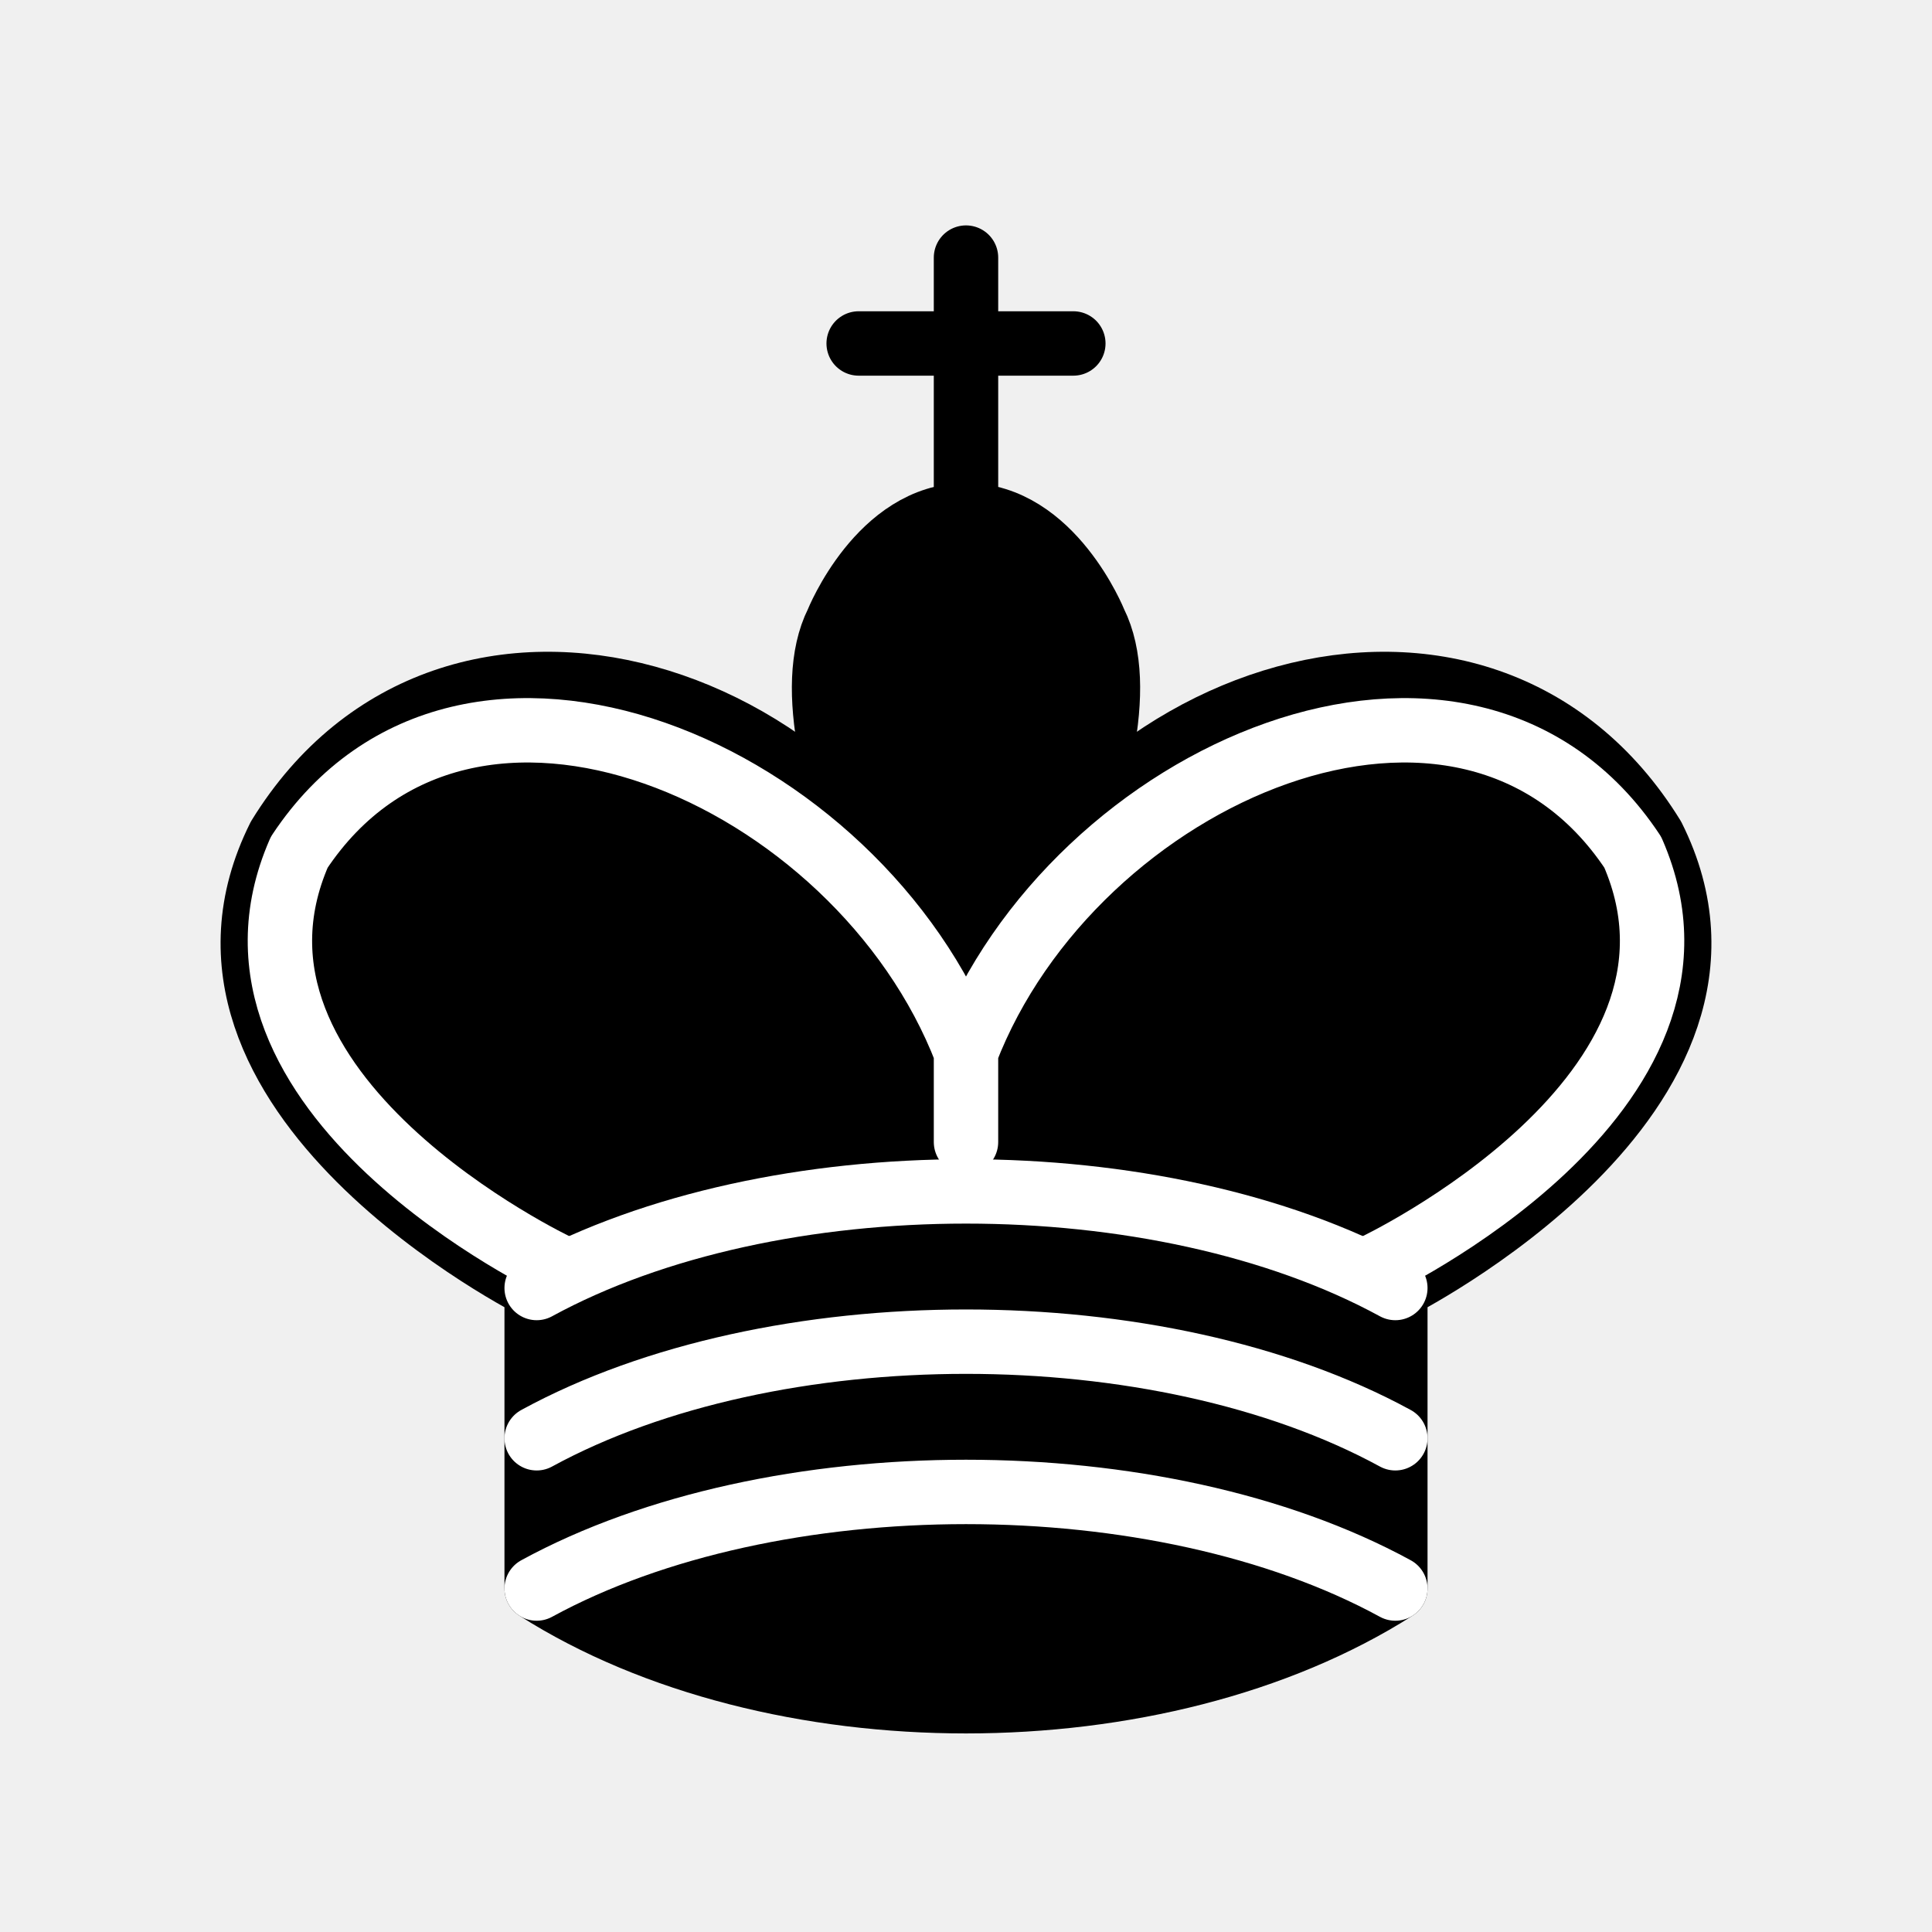
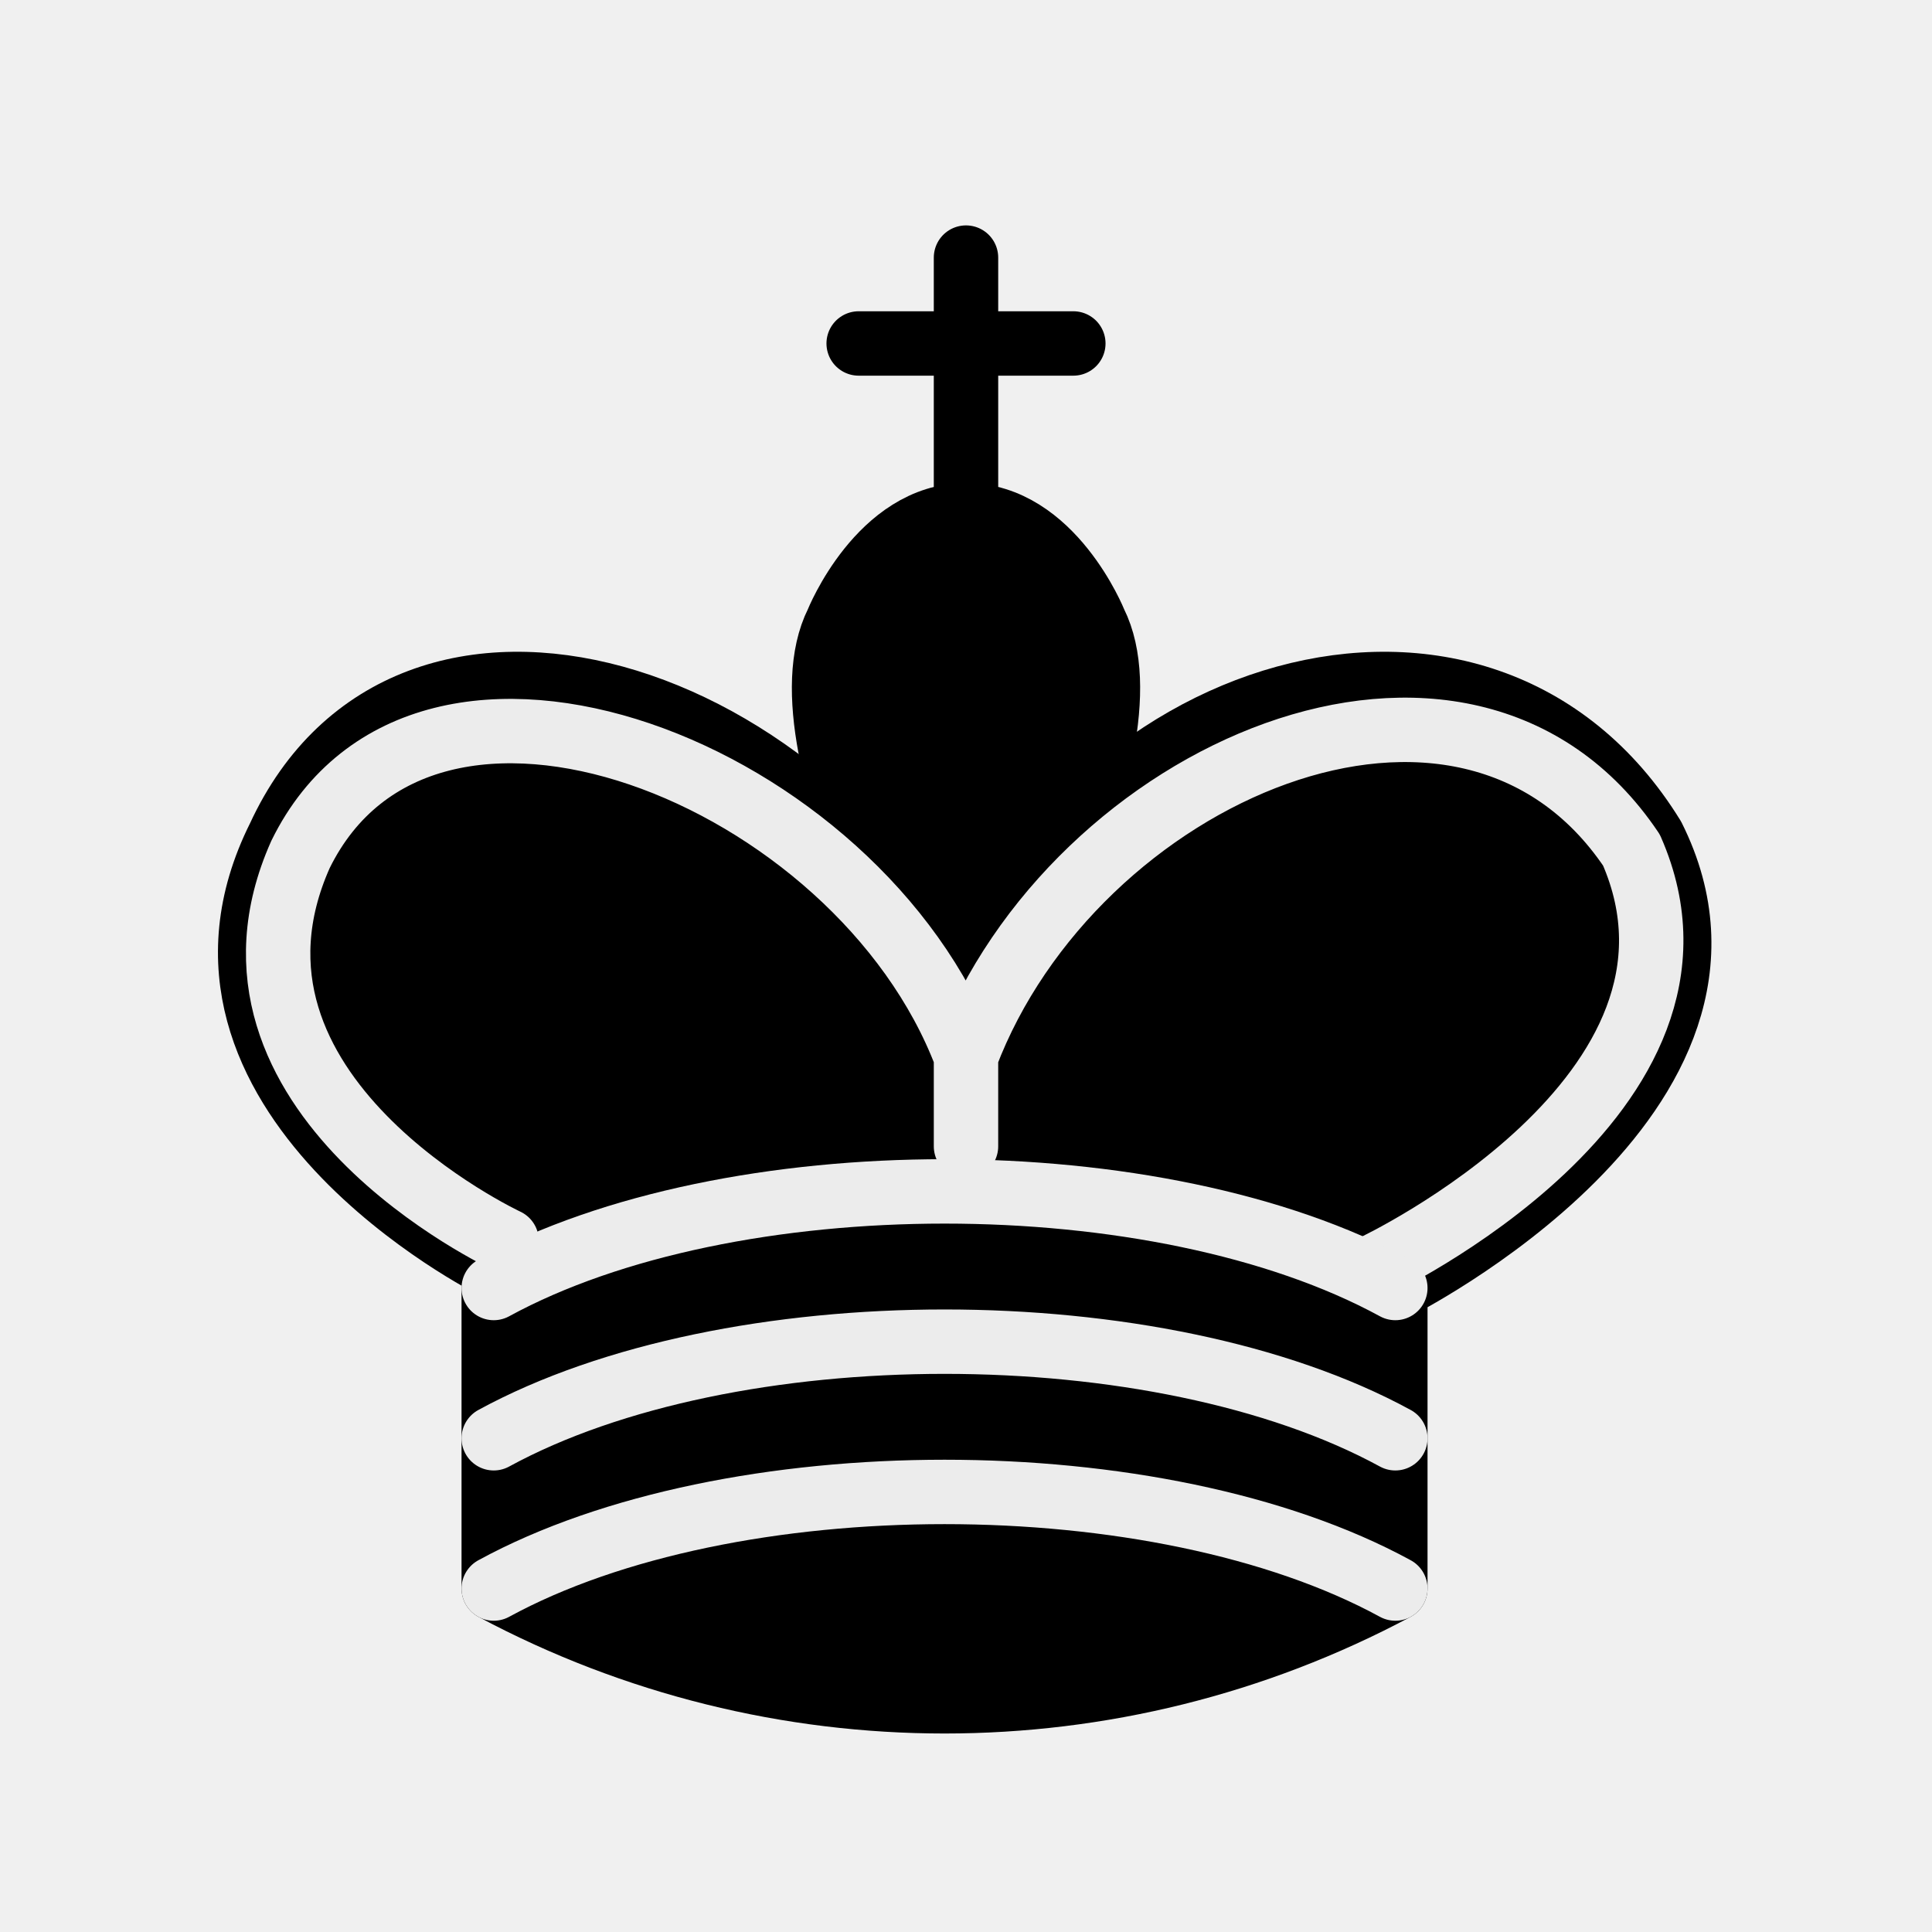
- <svg xmlns="http://www.w3.org/2000/svg" version="1.1" width="45" height="45">
-   <g style="fill:none; fill-opacity:1; fill-rule:evenodd; stroke:#000000; stroke-width:1.5; stroke-linecap:round;stroke-linejoin:round;stroke-miterlimit:4; stroke-dasharray:none; stroke-opacity:1;">
-     <path d="M 22.5,11.63 L 22.5,6" style="fill:none; stroke:#000000; stroke-linejoin:miter;" id="path6570" />
-     <path d="M 22.5,25 C 22.5,25 27,17.5 25.5,14.5 C 25.5,14.5 24.5,12 22.5,12 C 20.5,12 19.5,14.5 19.5,14.5 C 18,17.5 22.5,25 22.5,25" style="fill:#000000;fill-opacity:1; stroke-linecap:butt; stroke-linejoin:miter;" />
-     <path d="M 12.5,37 C 18,40.5 27,40.5 32.5,37 L 32.5,30 C 32.5,30 41.5,25.5 38.5,19.5 C 34.5,13 25,16 22.5,23.5 L 22.5,27 L 22.5,23.5 C 20,16 10.5,13 6.5,19.5 C 3.5,25.5 12.5,30 12.5,30 L 12.5,37" style="fill:#000000; stroke:#000000;" />
-     <path d="M 20,8 L 25,8" style="fill:none; stroke:#000000; stroke-linejoin:miter;" />
-     <path d="M 32,29.5 C 32,29.5 40.5,25.5 38.03,19.85 C 34.15,14 25,18 22.5,24.5 L 22.5,26.6 L 22.5,24.5 C 20,18 10.85,14 6.97,19.85 C 4.5,25.5 13,29.5 13,29.5" style="fill:none; stroke:#ffffff;" />
-     <path d="M 12.5,30 C 18,27 27,27 32.5,30 M 12.5,33.5 C 18,30.5 27,30.5 32.5,33.5 M 12.5,37 C 18,34 27,34 32.5,37" style="fill:none; stroke:#ffffff;" />
+ <svg xmlns="http://www.w3.org/2000/svg" viewBox="0 0 45 45">
+   <g fill="none" fill-rule="evenodd" stroke="#000" stroke-linecap="round" stroke-linejoin="round" stroke-width="1.5">
+     <path stroke-linejoin="miter" d="M22.5 11.6V6" />
+     <path fill="#000" stroke-linecap="butt" stroke-linejoin="miter" d="M22.5 25s4.5-7.5 3-10.5c0 0-1-2.5-3-2.5s-3 2.5-3 2.5c-1.5 3 3 10.5 3 10.5" />
+     <path fill="#000" d="M11.5 37a22.3 22.3 0 0 0 21 0v-7s9-4.5 6-10.5c-4-6.5-13.5-3.5-16 4V27v-3.5c-3.5-7.5-13-10.5-16-4-3 6 5 10 5 10V37z" />
+     <path stroke-linejoin="miter" d="M20 8h5" />
+     <path stroke="#ececec" d="M32 29.5s8.5-4 6-9.7C34.1 14 25 18 22.5 24.6v2.1-2.1C20 18 9.9 14 7 19.9c-2.5 5.6 4.8 9 4.8 9" />
+     <path stroke="#ececec" d="M11.5 30c5.5-3 15.5-3 21 0m-21 3.5c5.5-3 15.5-3 21 0m-21 3.5c5.5-3 15.5-3 21 0" />
  </g>
</svg>
